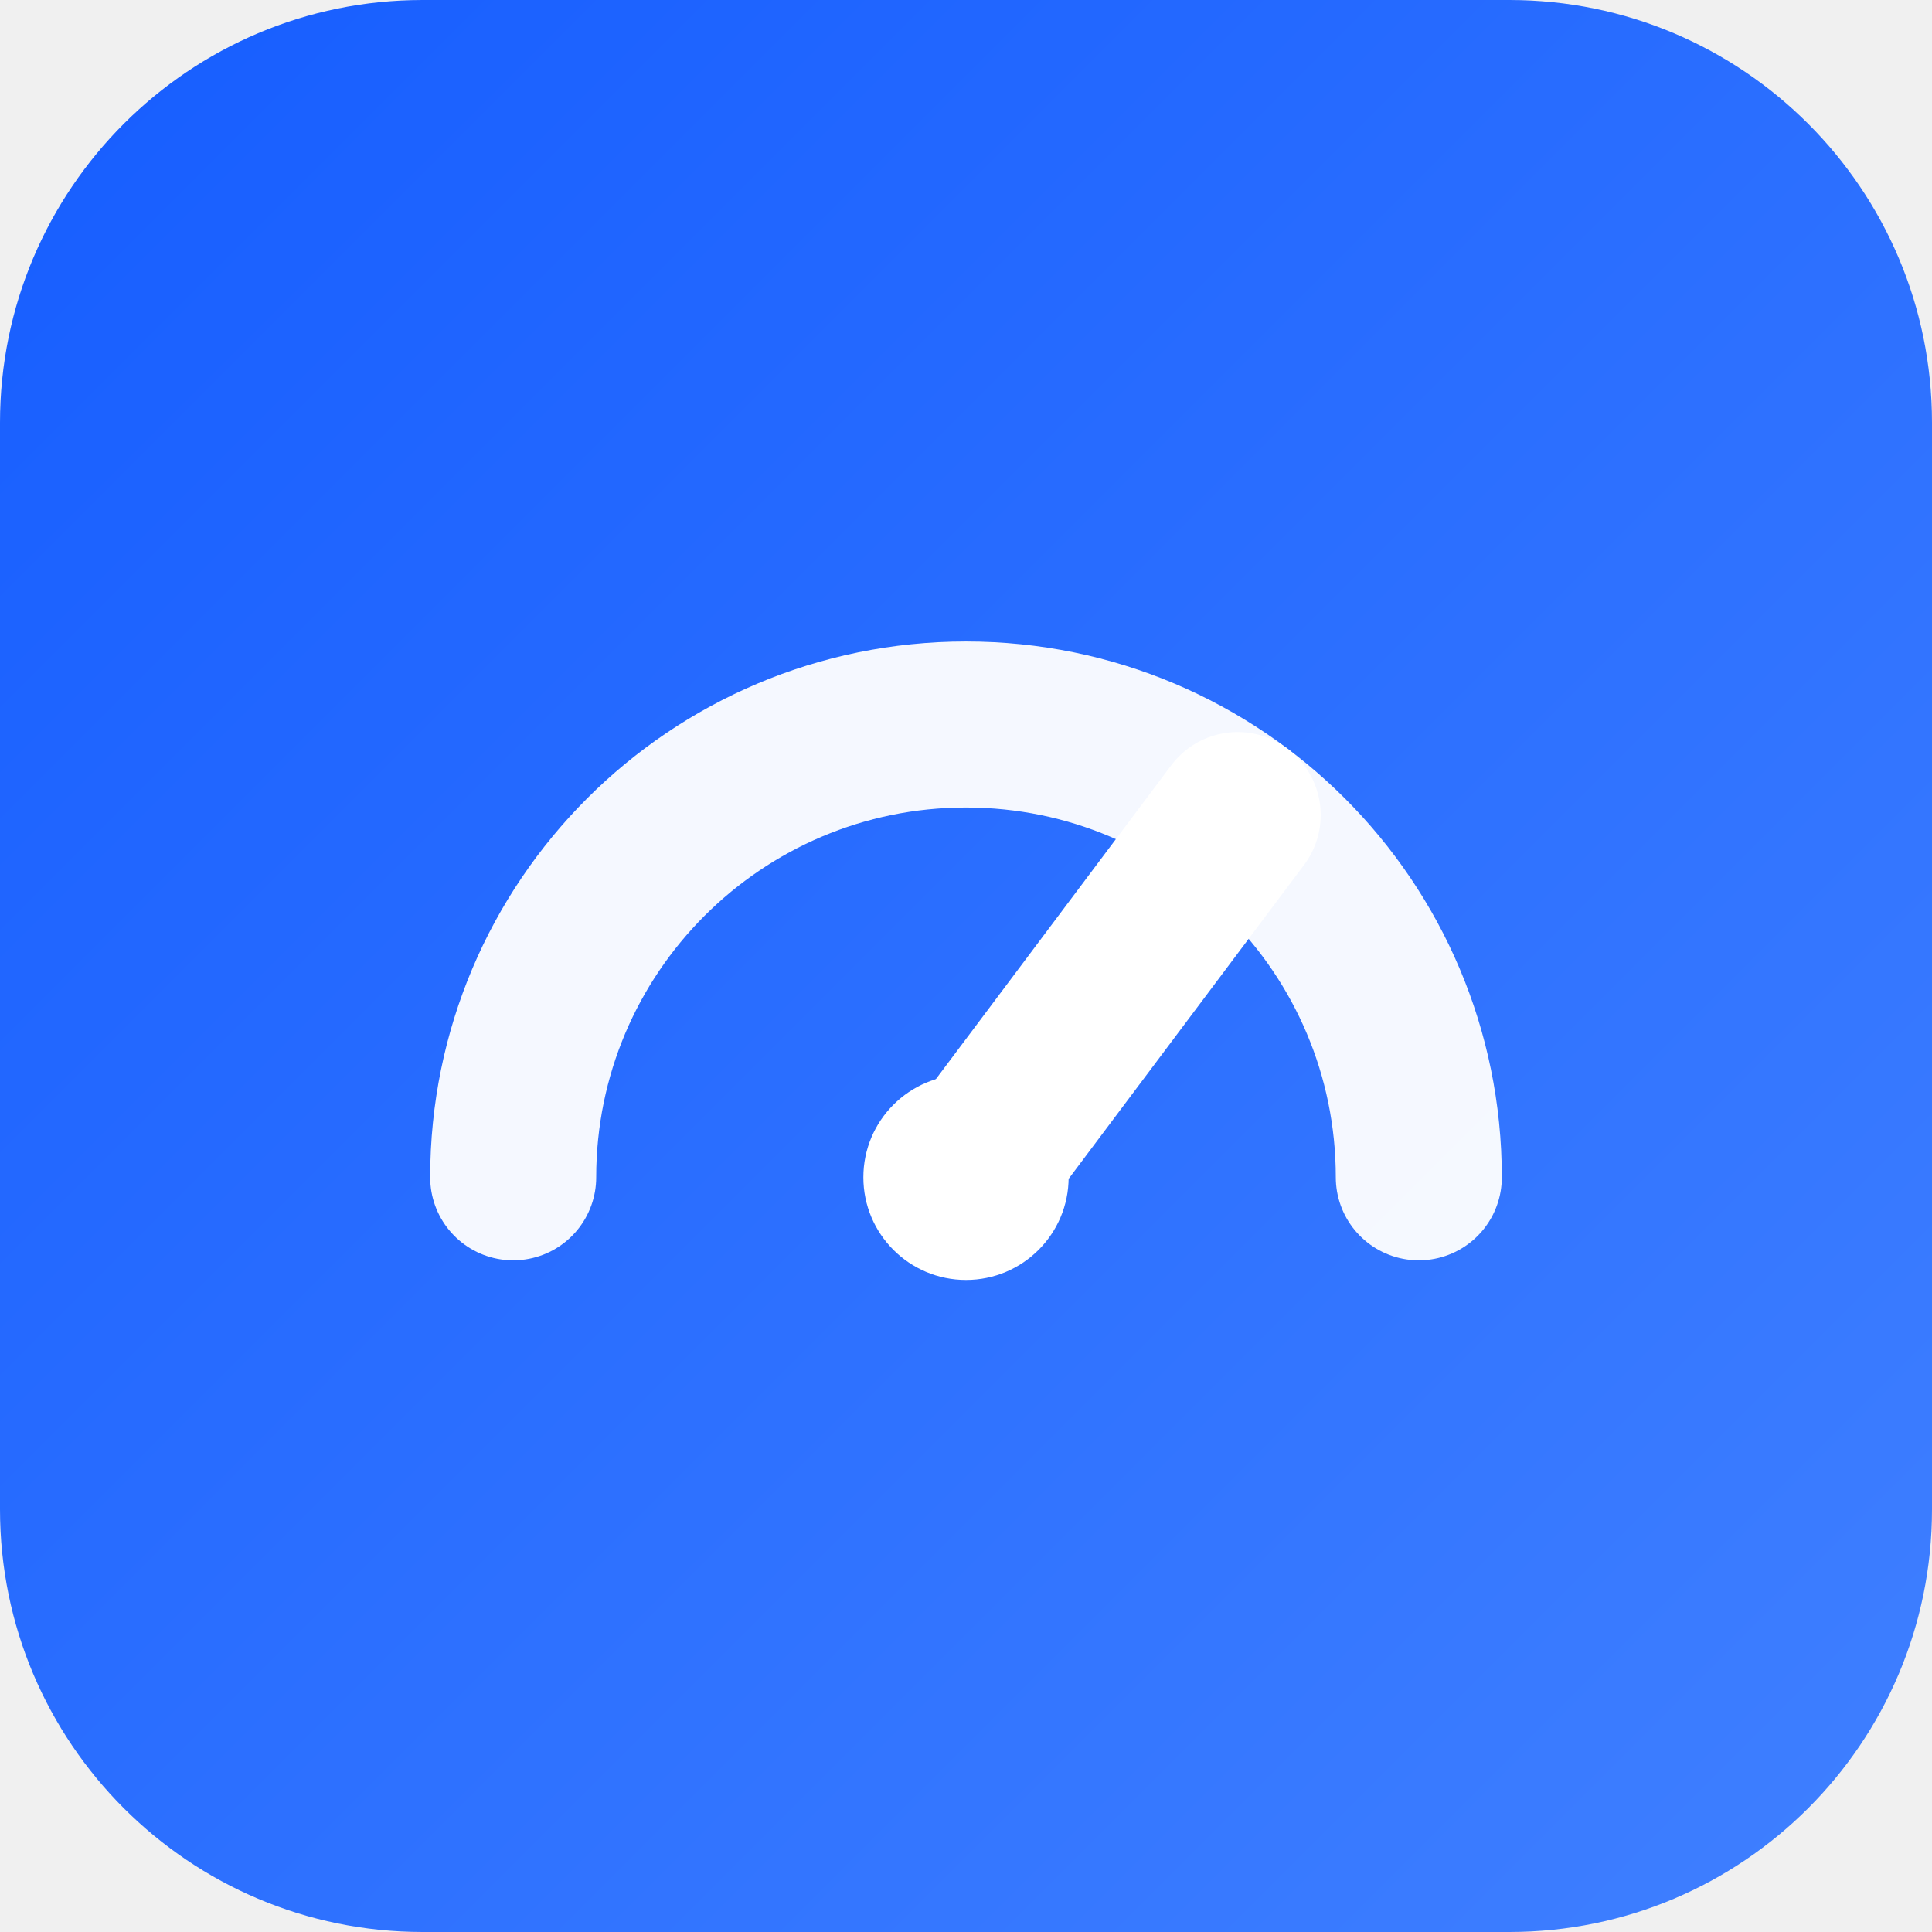
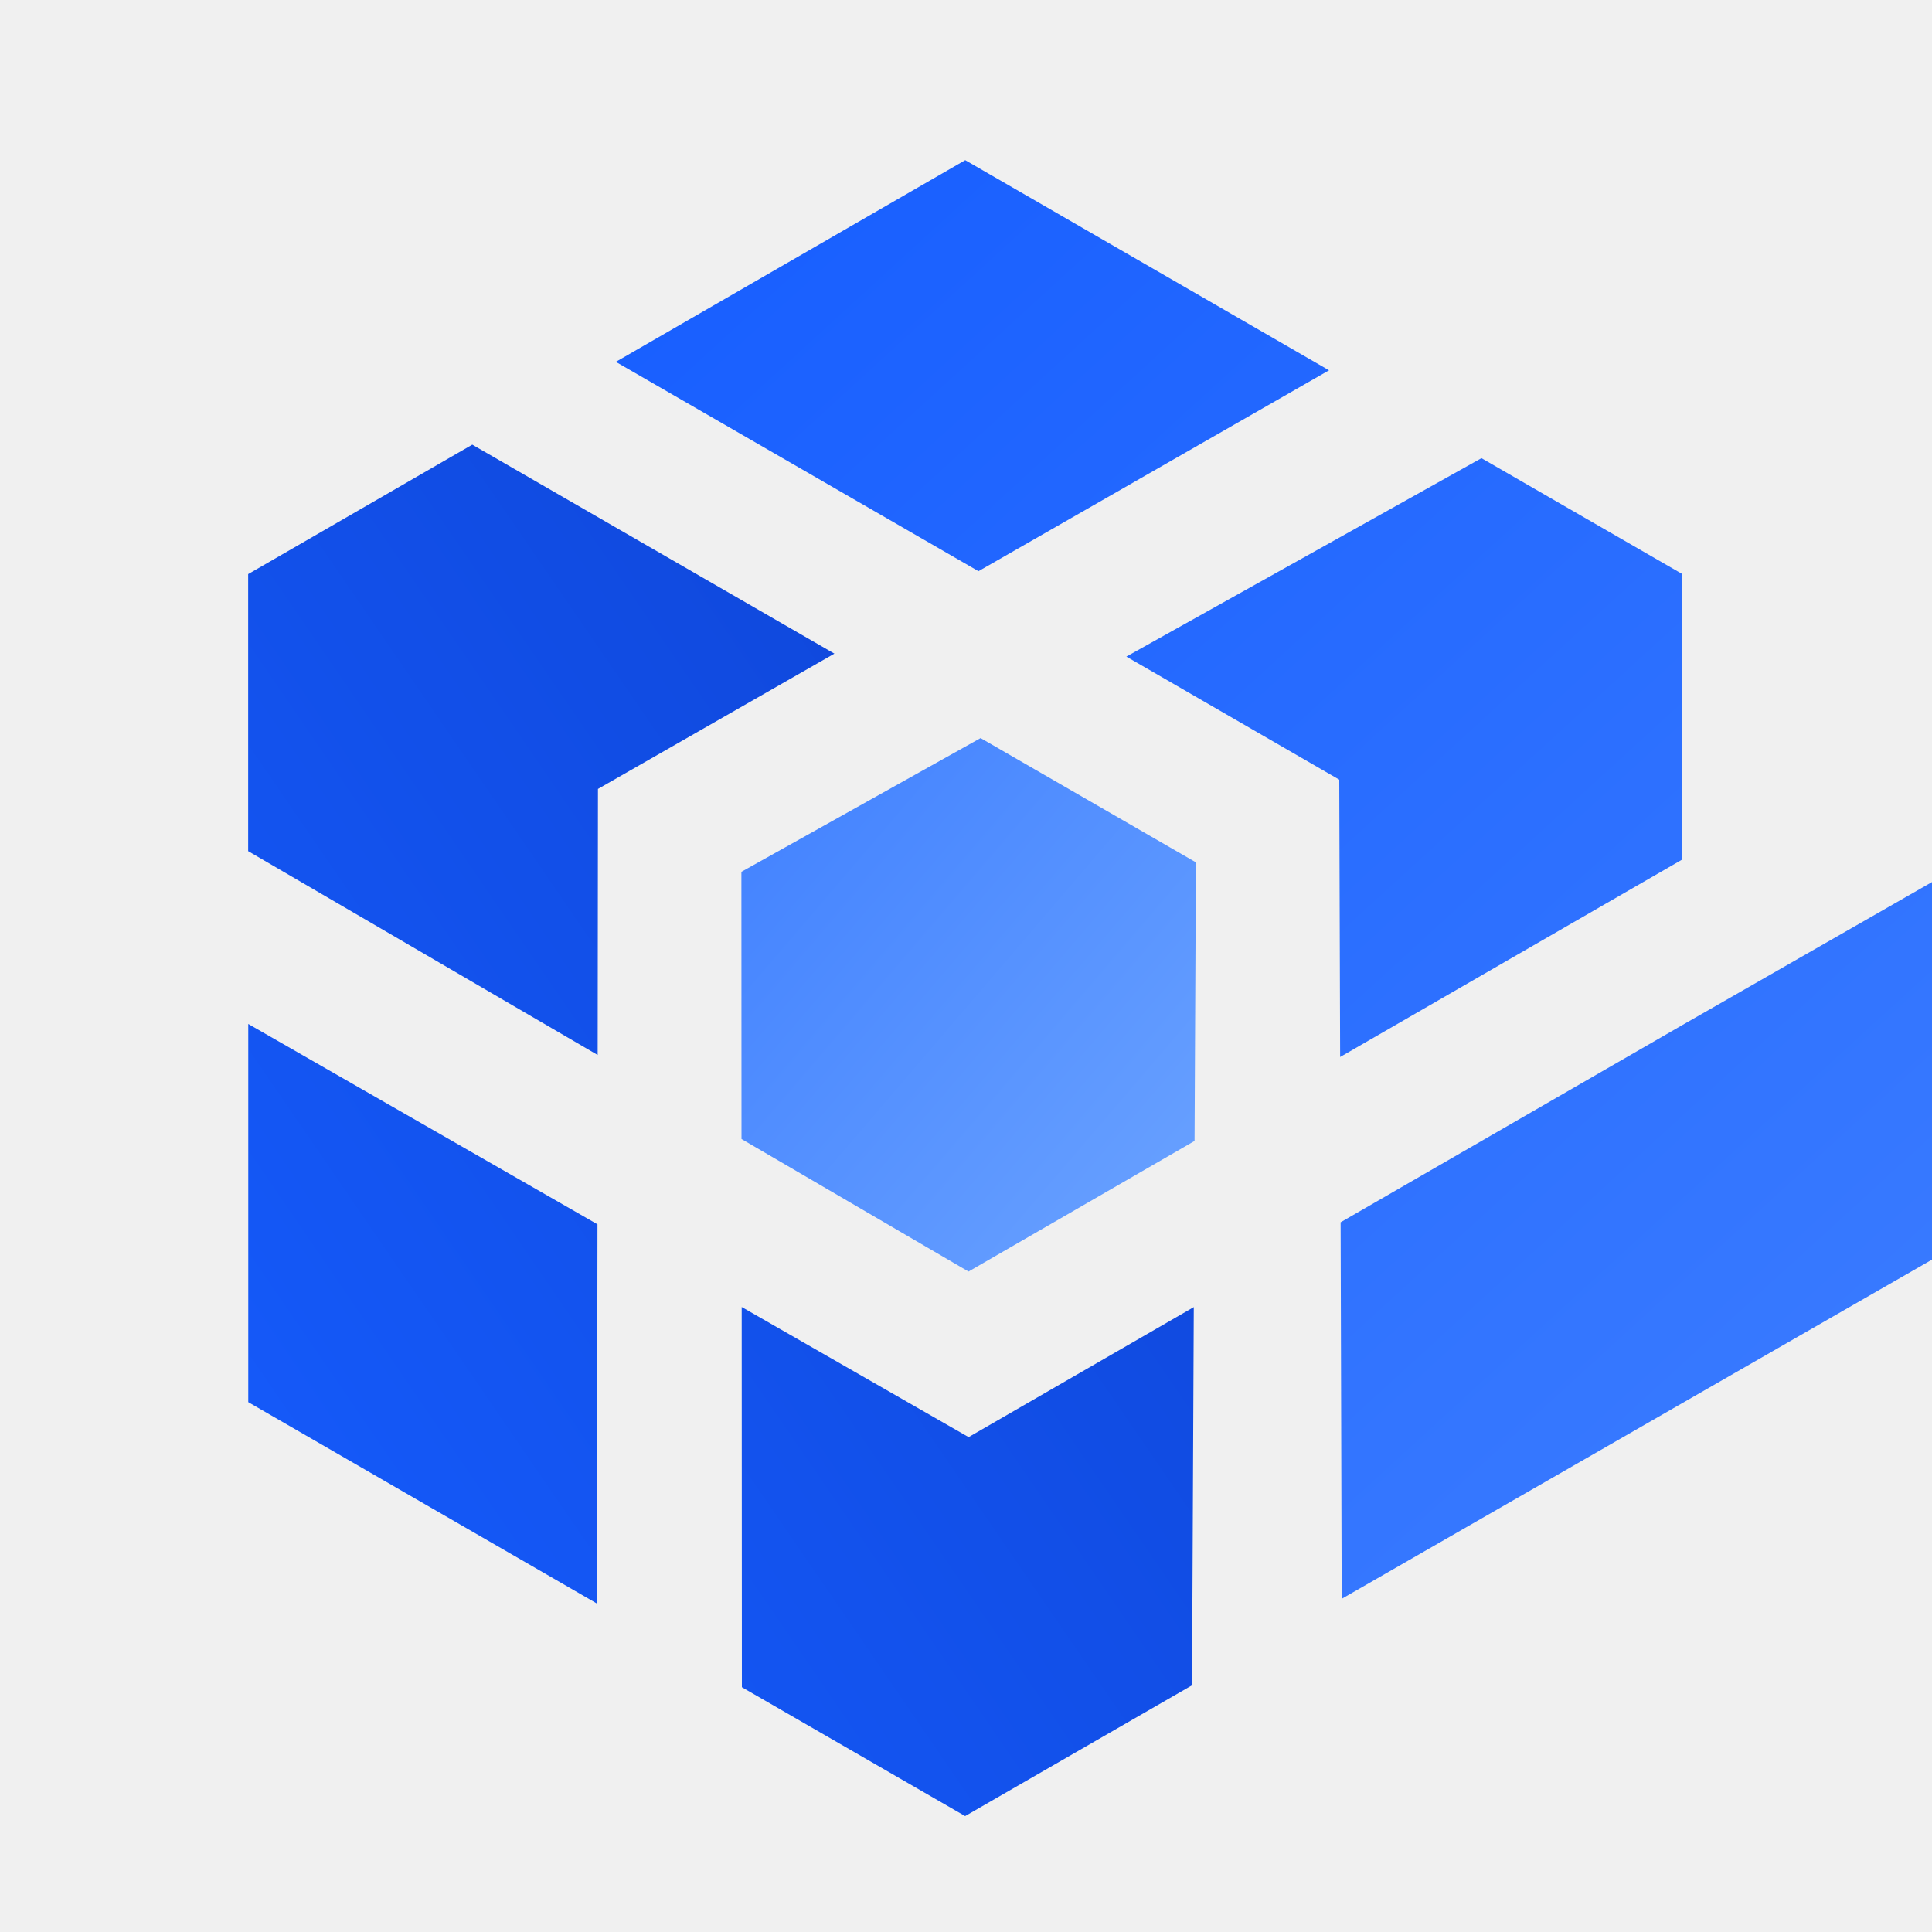
- <svg xmlns="http://www.w3.org/2000/svg" viewBox="0 0 64 64">
+ <svg xmlns="http://www.w3.org/2000/svg" viewBox="0 0 1024 1024">
  <defs>
-     <linearGradient id="bg" x1="0" y1="0" x2="1" y2="1">
+     <linearGradient id="top" x1="0" y1="0" x2="1" y2="1">
+       <stop offset="0" stop-color="#4080FF" />
+       <stop offset="1" stop-color="#6BA3FF" />
+     </linearGradient>
+     <linearGradient id="right" x1="0" y1="0" x2="1" y2="1">
      <stop offset="0" stop-color="#165DFF" />
      <stop offset="1" stop-color="#4080FF" />
    </linearGradient>
+     <linearGradient id="left" x1="1" y1="0" x2="0" y2="1">
+       <stop offset="0" stop-color="#0E42D2" />
+       <stop offset="1" stop-color="#165DFF" />
+     </linearGradient>
  </defs>
-   <rect width="64" height="64" rx="14" fill="url(#bg)" />
-   <path d="M 17 39 A 15 15 0 1 1 47 39" stroke="#fff" stroke-width="5.5" fill="none" stroke-linecap="round" opacity="0.95" />
-   <line x1="32" y1="39" x2="41" y2="27" stroke="#fff" stroke-width="5.5" stroke-linecap="round" />
-   <circle cx="32" cy="39" r="3.4" fill="#fff" />
+   <path d="M519.68 391.168l114.176 65.894-0.717 147.661-119.808 69.223-120.32-70.247-0.051-141.619 126.822-70.912z" fill="url(#top)" />
+   <path d="M785.203 242.842l106.496 61.44v151.244L710.298 560.23l-0.461-146.995-112.845-65.229 188.211-105.164z m-80.742-46.592L518.605 302.746 326.4 191.796 511.59 84.89 704.46 196.3z m449.433 196.863v199.885L711.117 847.411l-0.563-199.577 181.145-104.55z" fill="url(#right)" />
+   <path d="M316.416 849.92L131.584 743.168V542.72l185.088 106.189-0.256 201.011z m76.8 44.34l-0.102-201.524 120.268 68.966 119.348-68.915-0.922 200.448-120.269 69.325-118.323-68.3h-0.051z m49.05-547.84l-125.338 71.73-0.154 141.005-185.241-108.032V304.282l118.784-68.608 191.795 110.694h0.102z" fill="url(#left)" />
</svg>
